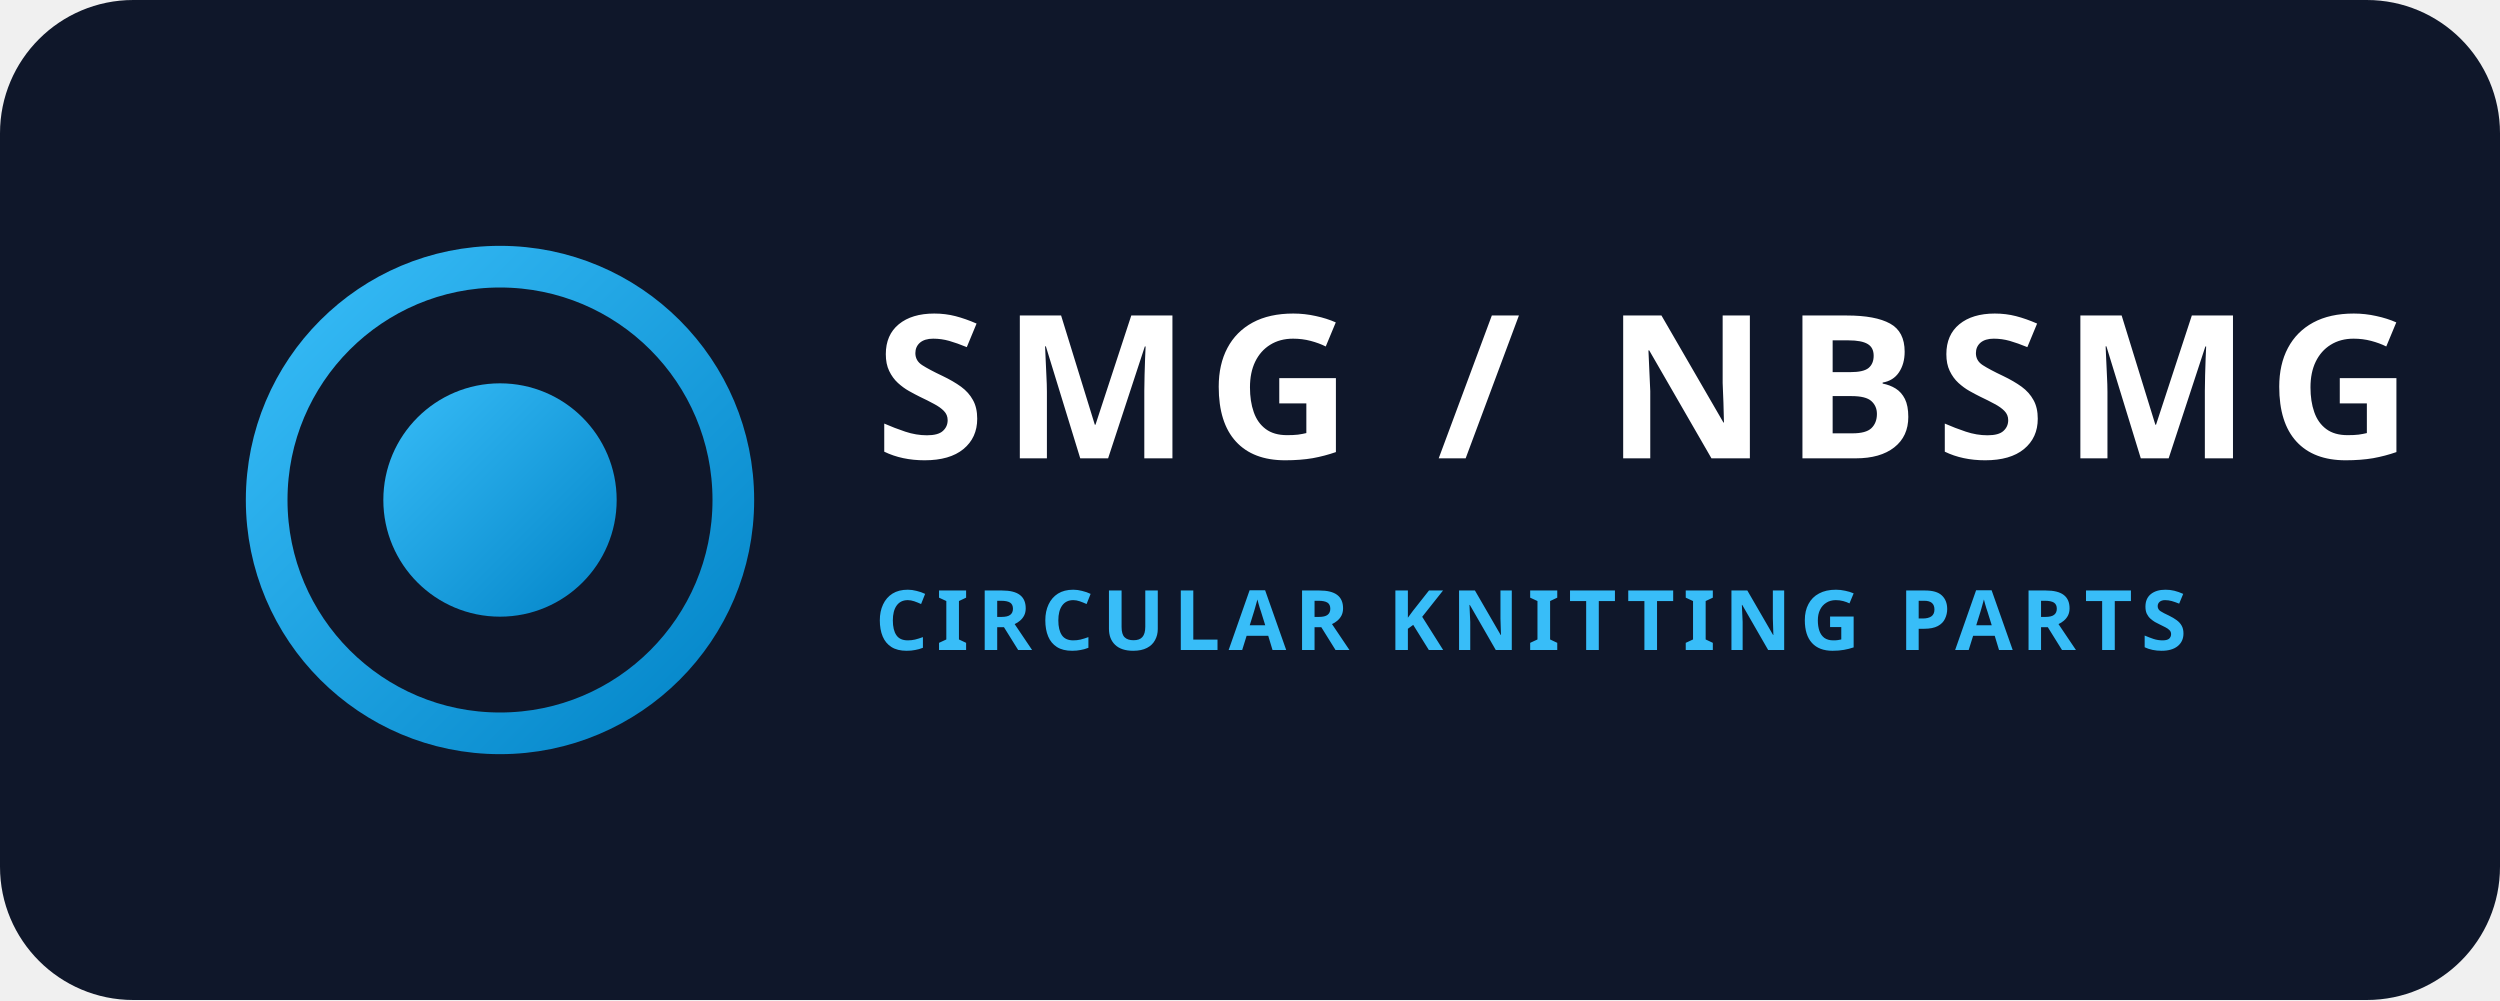
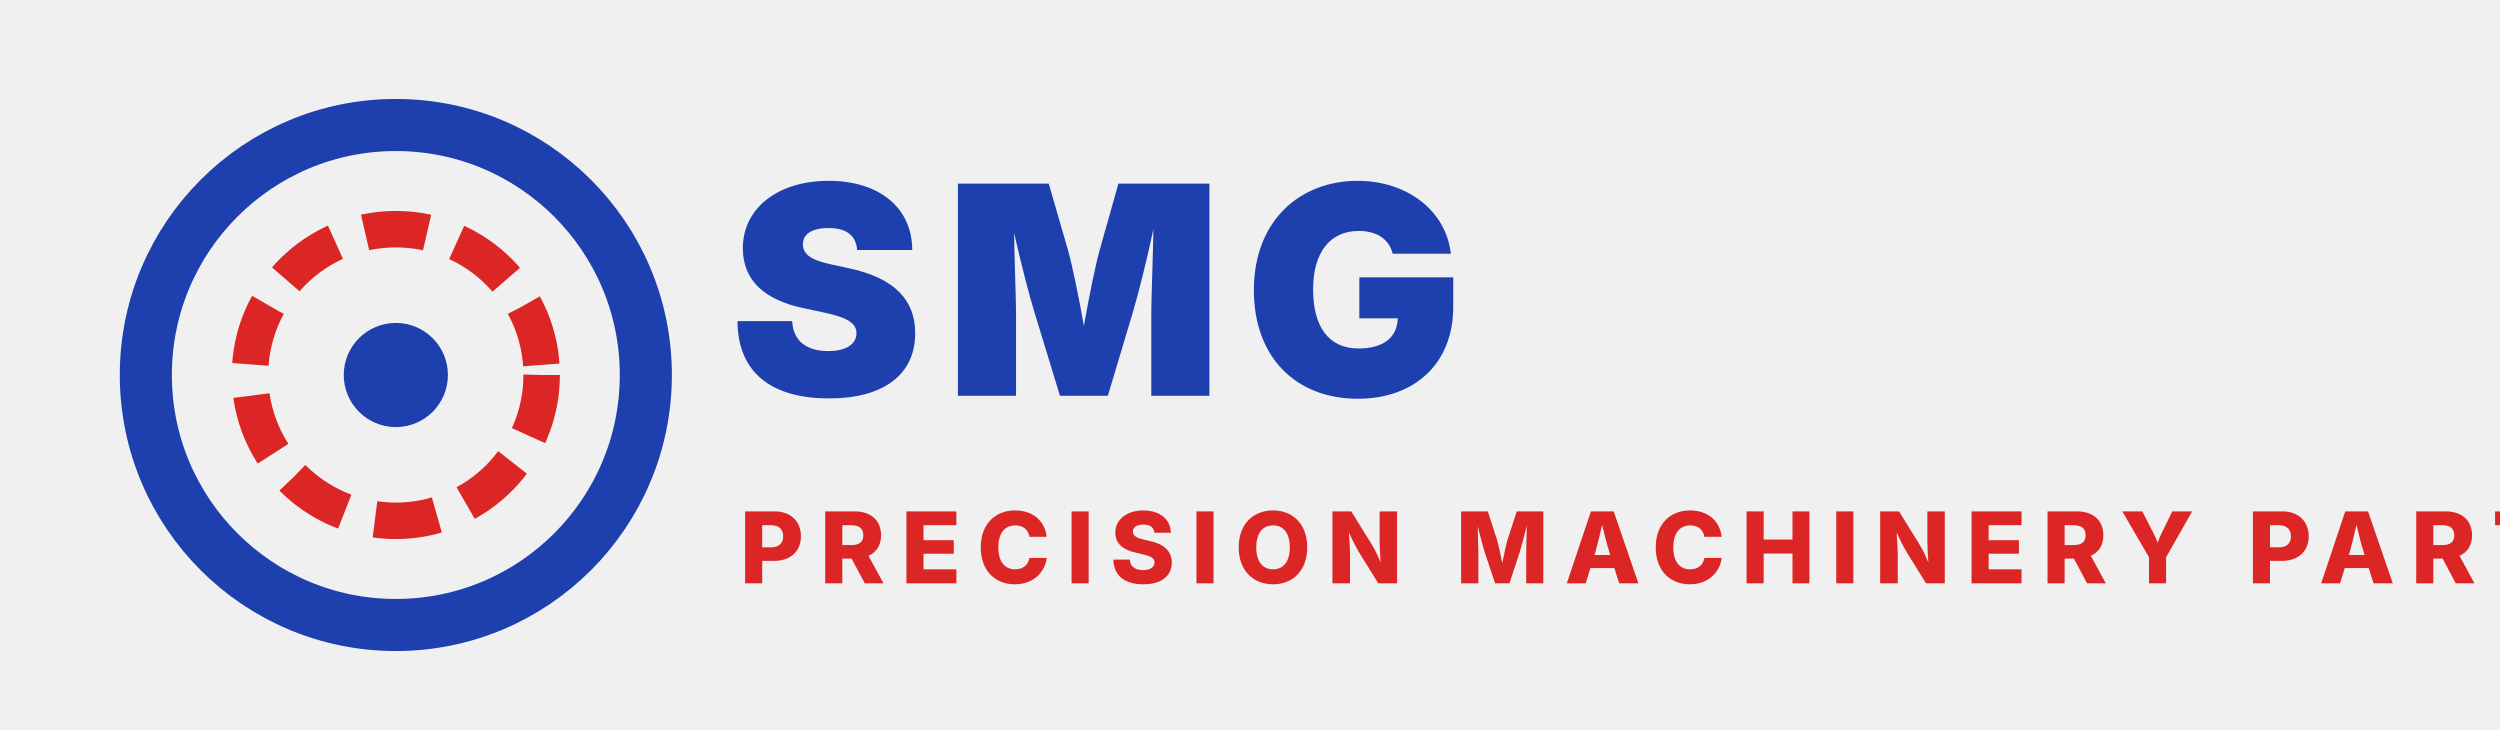
- <svg xmlns="http://www.w3.org/2000/svg" viewBox="0 0 300 120" width="300" height="120">
-   <defs>
-     <linearGradient id="smgGrad" x1="0%" y1="0%" x2="100%" y2="100%">
-       <stop offset="0%" stop-color="#38bdf8" />
-       <stop offset="100%" stop-color="#0284c7" />
-     </linearGradient>
-   </defs>
-   <rect width="300" height="120" rx="16" fill="#0f172a" />
-   <g transform="translate(25, 25)">
-     <circle cx="35" cy="35" r="28" fill="none" stroke="url(#smgGrad)" stroke-width="5" />
-     <circle cx="35" cy="35" r="14" fill="url(#smgGrad)" />
+ <svg xmlns="http://www.w3.org/2000/svg" viewBox="0 0 240 70" width="240" height="70">
+   <g transform="translate(10, 8)">
+     <circle cx="28" cy="28" r="24" fill="none" stroke="#1e40af" stroke-width="5" />
+     <circle cx="28" cy="28" r="14" fill="none" stroke="#dc2626" stroke-width="3.5" stroke-dasharray="6,3" />
+     <circle cx="28" cy="28" r="5" fill="#1e40af" />
  </g>
-   <text x="105" y="55" font-family="'Outfit', sans-serif" font-weight="900" font-size="24" fill="#ffffff" letter-spacing="2">SMG / NBSMG</text>
-   <text x="105" y="78" font-family="'Segoe UI', sans-serif" font-weight="600" font-size="10" fill="#38bdf8" letter-spacing="1">CIRCULAR KNITTING PARTS</text>
+   <text x="70" y="38" font-family="'Plus Jakarta Sans', 'Inter', system-ui, sans-serif" font-weight="900" font-size="28" fill="#1e40af" letter-spacing="2">SMG</text>
+   <text x="71" y="56" font-family="'Plus Jakarta Sans', 'Inter', system-ui, sans-serif" font-weight="800" font-size="9.5" fill="#dc2626" letter-spacing="1.5">PRECISION MACHINERY PARTS</text>
</svg>
